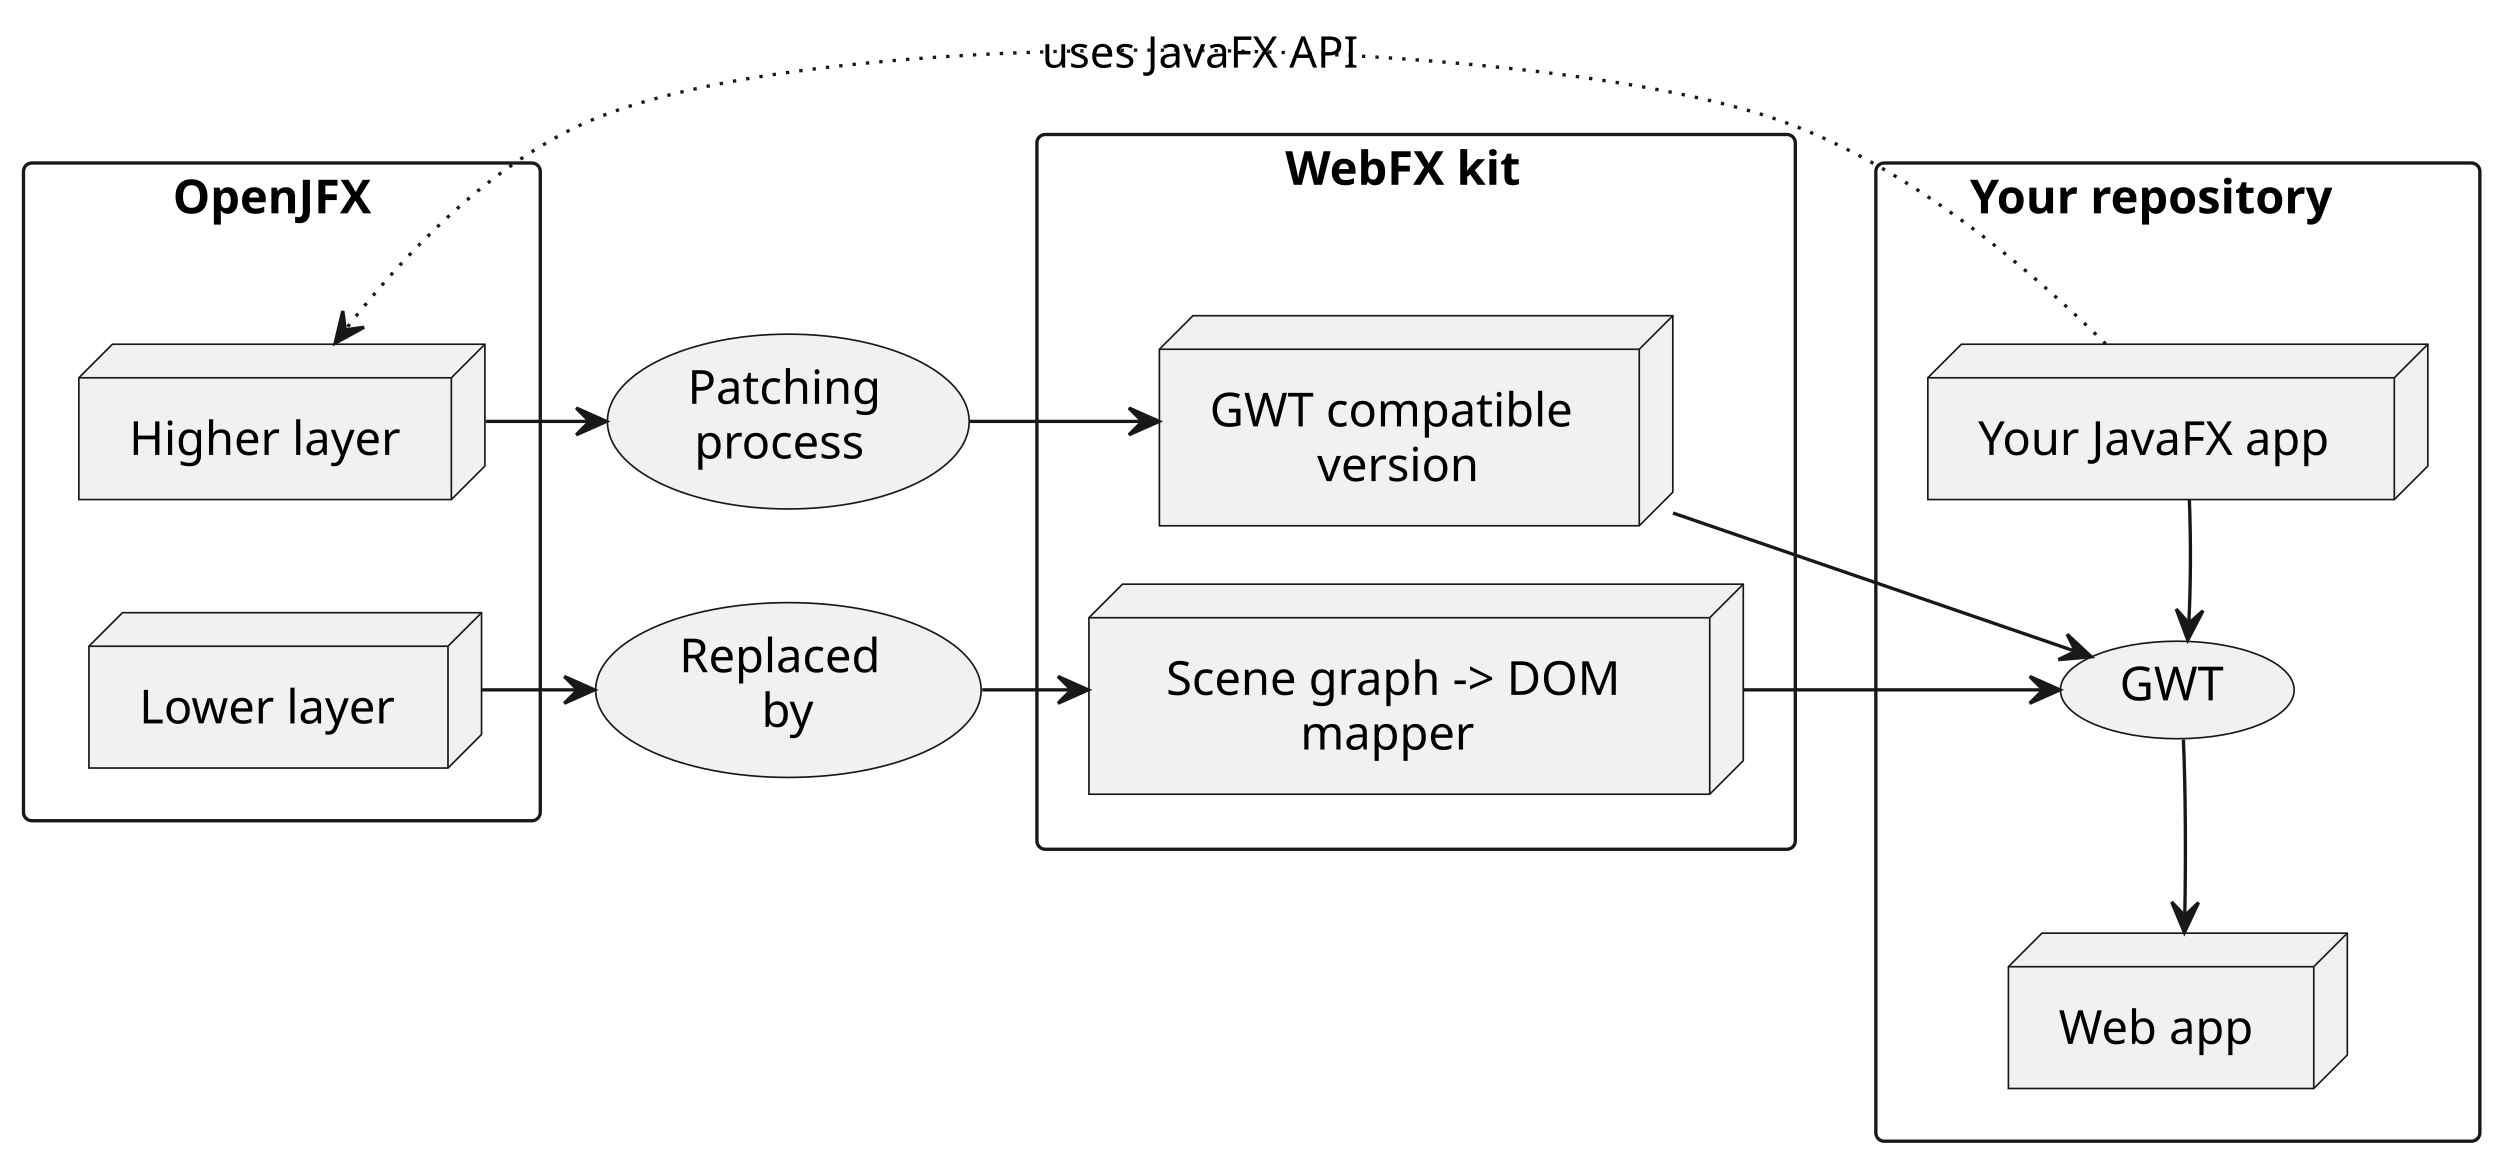
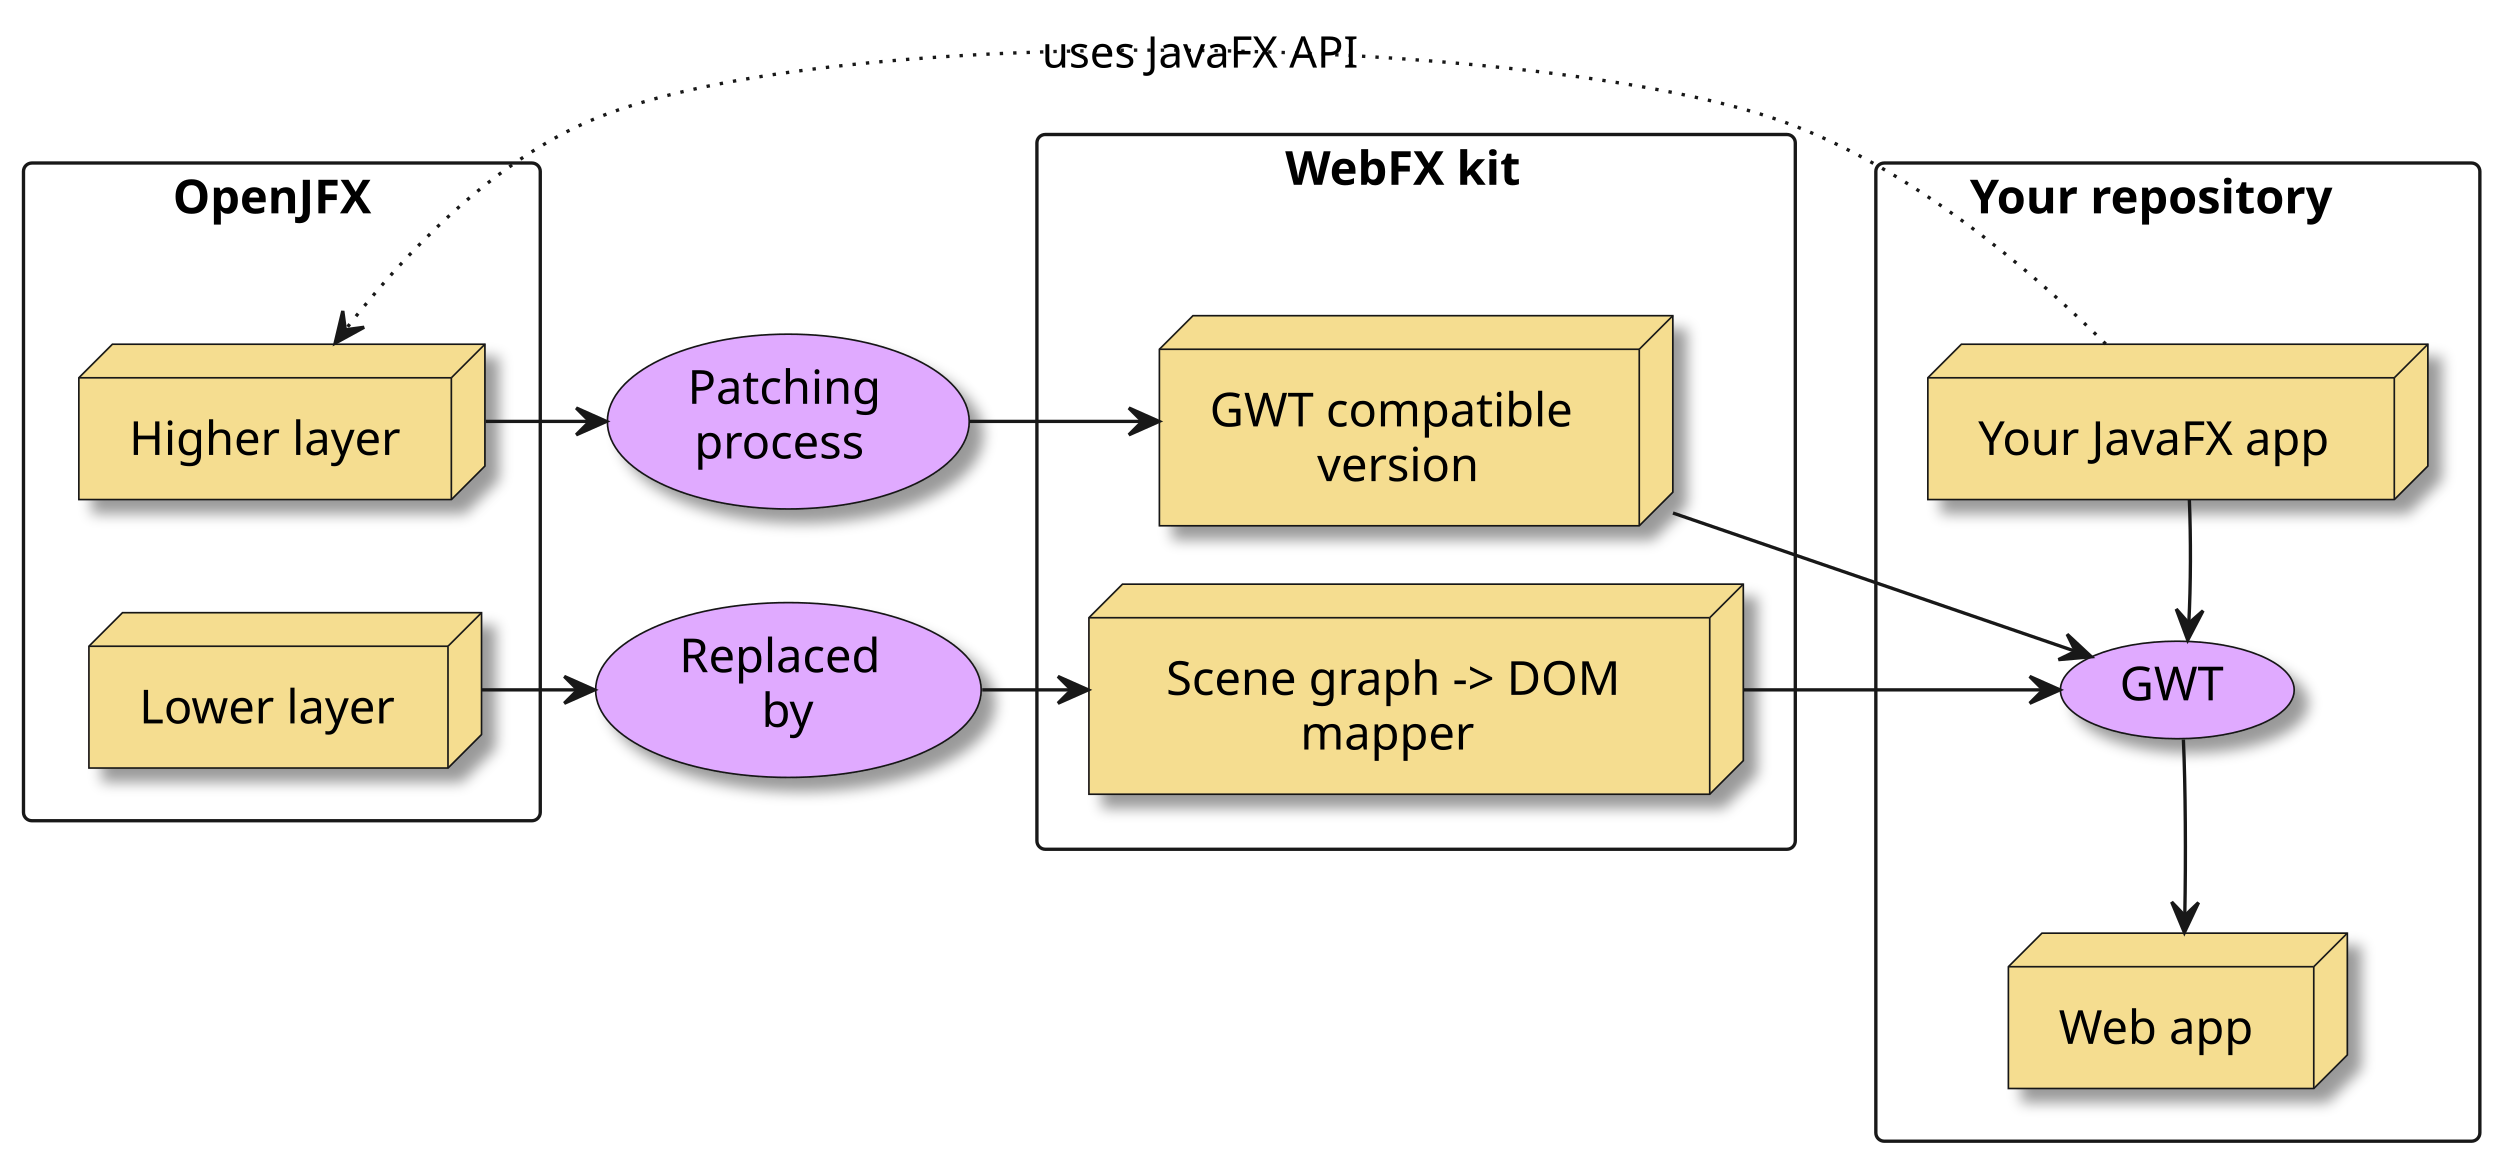
<svg xmlns="http://www.w3.org/2000/svg" contentStyleType="text/css" height="346px" preserveAspectRatio="none" style="width:745px;height:346px;background:#FFFFFF;" version="1.1" viewBox="0 0 745 346" width="745px" zoomAndPan="magnify">
-   <defs />
+   <defs>
+     <filter height="300%" id="f1c3ubtad4fgv" width="300%" x="-1" y="-1">
+       <feGaussianBlur result="blurOut" stdDeviation="2.0" />
+       <feColorMatrix in="blurOut" result="blurOut2" type="matrix" values="0 0 0 0 0 0 0 0 0 0 0 0 0 0 0 0 0 0 .4 0" />
+       <feOffset dx="4.0" dy="4.0" in="blurOut2" result="blurOut3" />
+       <feBlend in="SourceGraphic" in2="blurOut3" mode="normal" />
+     </filter>
+   </defs>
  <g>
    <g id="cluster_OpenJFX">
      <rect height="196" rx="2.5" ry="2.5" style="stroke:#181818;stroke-width:1.0;fill:none;" width="154" x="7" y="48.58" />
      <text fill="#000000" font-family="sans-serif" font-size="14" font-weight="bold" lengthAdjust="spacing" textLength="65" x="51.5" y="63.575">OpenJFX</text>
    </g>
    <g id="cluster_WebFX kit">
      <rect height="213" rx="2.5" ry="2.5" style="stroke:#181818;stroke-width:1.0;fill:none;" width="226" x="309" y="40.08" />
      <text fill="#000000" font-family="sans-serif" font-size="14" font-weight="bold" lengthAdjust="spacing" textLength="78" x="383" y="55.075">WebFX kit</text>
    </g>
    <g id="cluster_Your repository">
      <rect height="291.5" rx="2.5" ry="2.5" style="stroke:#181818;stroke-width:1.0;fill:none;" width="180" x="559" y="48.58" />
      <text fill="#000000" font-family="sans-serif" font-size="14" font-weight="bold" lengthAdjust="spacing" textLength="124" x="587" y="63.575">Your repository</text>
    </g>
    <g id="elem_o1">
-       <polygon fill="#F1F1F1" points="23.5,112.58,33.5,102.58,144.5,102.58,144.5,138.877,134.5,148.877,23.5,148.877,23.5,112.58" style="stroke:#181818;stroke-width:0.5;" />
+       <polygon fill="#F5DD90" filter="url(#f1c3ubtad4fgv)" points="23.5,112.58,33.5,102.58,144.5,102.58,144.5,138.877,134.5,148.877,23.5,148.877,23.5,112.58" style="stroke:#181818;stroke-width:0.5;" />
      <line style="stroke:#181818;stroke-width:0.5;" x1="134.5" x2="144.5" y1="112.58" y2="102.58" />
      <line style="stroke:#181818;stroke-width:0.5;" x1="23.5" x2="134.5" y1="112.58" y2="112.58" />
      <line style="stroke:#181818;stroke-width:0.5;" x1="134.5" x2="134.5" y1="112.58" y2="148.877" />
      <text fill="#000000" font-family="sans-serif" font-size="14" lengthAdjust="spacing" textLength="81" x="38.5" y="135.575">Higher layer</text>
    </g>
    <g id="elem_o2">
-       <polygon fill="#F1F1F1" points="26.5,192.58,36.5,182.58,143.5,182.58,143.5,218.877,133.5,228.877,26.5,228.877,26.5,192.58" style="stroke:#181818;stroke-width:0.5;" />
+       <polygon fill="#F5DD90" filter="url(#f1c3ubtad4fgv)" points="26.5,192.58,36.5,182.58,143.5,182.58,143.5,218.877,133.5,228.877,26.5,228.877,26.5,192.58" style="stroke:#181818;stroke-width:0.5;" />
      <line style="stroke:#181818;stroke-width:0.5;" x1="133.5" x2="143.5" y1="192.58" y2="182.58" />
      <line style="stroke:#181818;stroke-width:0.5;" x1="26.5" x2="133.5" y1="192.58" y2="192.58" />
      <line style="stroke:#181818;stroke-width:0.5;" x1="133.5" x2="133.5" y1="192.58" y2="228.877" />
      <text fill="#000000" font-family="sans-serif" font-size="14" lengthAdjust="spacing" textLength="77" x="41.5" y="215.575">Lower layer</text>
    </g>
    <g id="elem_w1">
-       <polygon fill="#F1F1F1" points="345.5,104.08,355.5,94.08,498.5,94.08,498.5,146.674,488.5,156.674,345.5,156.674,345.5,104.08" style="stroke:#181818;stroke-width:0.5;" />
+       <polygon fill="#F5DD90" filter="url(#f1c3ubtad4fgv)" points="345.5,104.08,355.5,94.08,498.5,94.08,498.5,146.674,488.5,156.674,345.5,156.674,345.5,104.08" style="stroke:#181818;stroke-width:0.5;" />
      <line style="stroke:#181818;stroke-width:0.5;" x1="488.5" x2="498.5" y1="104.08" y2="94.08" />
      <line style="stroke:#181818;stroke-width:0.5;" x1="345.5" x2="488.5" y1="104.08" y2="104.08" />
      <line style="stroke:#181818;stroke-width:0.5;" x1="488.5" x2="488.5" y1="104.08" y2="156.674" />
      <text fill="#000000" font-family="sans-serif" font-size="14" lengthAdjust="spacing" textLength="113" x="360.5" y="127.075">GWT compatible</text>
      <text fill="#000000" font-family="sans-serif" font-size="14" lengthAdjust="spacing" textLength="50" x="392.5" y="143.372">version</text>
    </g>
    <g id="elem_w2">
-       <polygon fill="#F1F1F1" points="324.5,184.08,334.5,174.08,519.5,174.08,519.5,226.674,509.5,236.674,324.5,236.674,324.5,184.08" style="stroke:#181818;stroke-width:0.5;" />
+       <polygon fill="#F5DD90" filter="url(#f1c3ubtad4fgv)" points="324.5,184.08,334.5,174.08,519.5,174.08,519.5,226.674,509.5,236.674,324.5,236.674,324.5,184.08" style="stroke:#181818;stroke-width:0.5;" />
      <line style="stroke:#181818;stroke-width:0.5;" x1="509.5" x2="519.5" y1="184.08" y2="174.08" />
      <line style="stroke:#181818;stroke-width:0.5;" x1="324.5" x2="509.5" y1="184.08" y2="184.08" />
      <line style="stroke:#181818;stroke-width:0.5;" x1="509.5" x2="509.5" y1="184.08" y2="236.674" />
      <text fill="#000000" font-family="sans-serif" font-size="14" lengthAdjust="spacing" textLength="147" x="347.5" y="207.075">Scene graph -&gt; DOM</text>
      <text fill="#000000" font-family="sans-serif" font-size="14" lengthAdjust="spacing" textLength="53" x="387.5" y="223.372">mapper</text>
    </g>
    <g id="elem_app">
-       <polygon fill="#F1F1F1" points="574.5,112.58,584.5,102.58,723.5,102.58,723.5,138.877,713.5,148.877,574.5,148.877,574.5,112.58" style="stroke:#181818;stroke-width:0.5;" />
+       <polygon fill="#F5DD90" filter="url(#f1c3ubtad4fgv)" points="574.5,112.58,584.5,102.58,723.5,102.58,723.5,138.877,713.5,148.877,574.5,148.877,574.5,112.58" style="stroke:#181818;stroke-width:0.5;" />
      <line style="stroke:#181818;stroke-width:0.5;" x1="713.5" x2="723.5" y1="112.58" y2="102.58" />
      <line style="stroke:#181818;stroke-width:0.5;" x1="574.5" x2="713.5" y1="112.58" y2="112.58" />
      <line style="stroke:#181818;stroke-width:0.5;" x1="713.5" x2="713.5" y1="112.58" y2="148.877" />
      <text fill="#000000" font-family="sans-serif" font-size="14" lengthAdjust="spacing" textLength="109" x="589.5" y="135.575">Your JavaFX app</text>
    </g>
    <g id="elem_gwt">
-       <ellipse cx="648.834" cy="205.609" fill="#F1F1F1" rx="34.834" ry="14.529" style="stroke:#181818;stroke-width:0.5;" />
+       <ellipse cx="648.834" cy="205.609" fill="#E0AAFF" filter="url(#f1c3ubtad4fgv)" rx="34.834" ry="14.529" style="stroke:#181818;stroke-width:0.5;" />
      <text fill="#000000" font-family="sans-serif" font-size="14" lengthAdjust="spacing" textLength="33" x="631.667" y="208.697">GWT</text>
    </g>
    <g id="elem_wa">
-       <polygon fill="#F1F1F1" points="598.5,288.08,608.5,278.08,699.5,278.08,699.5,314.377,689.5,324.377,598.5,324.377,598.5,288.08" style="stroke:#181818;stroke-width:0.5;" />
+       <polygon fill="#F5DD90" filter="url(#f1c3ubtad4fgv)" points="598.5,288.08,608.5,278.08,699.5,278.08,699.5,314.377,689.5,324.377,598.5,324.377,598.5,288.08" style="stroke:#181818;stroke-width:0.5;" />
      <line style="stroke:#181818;stroke-width:0.5;" x1="689.5" x2="699.5" y1="288.08" y2="278.08" />
      <line style="stroke:#181818;stroke-width:0.5;" x1="598.5" x2="689.5" y1="288.08" y2="288.08" />
      <line style="stroke:#181818;stroke-width:0.5;" x1="689.5" x2="689.5" y1="288.08" y2="324.377" />
      <text fill="#000000" font-family="sans-serif" font-size="14" lengthAdjust="spacing" textLength="61" x="613.5" y="311.075">Web app</text>
    </g>
    <g id="elem_pp">
-       <ellipse cx="234.912" cy="125.627" fill="#F1F1F1" rx="53.912" ry="26.047" style="stroke:#181818;stroke-width:0.5;" />
+       <ellipse cx="234.912" cy="125.627" fill="#E0AAFF" filter="url(#f1c3ubtad4fgv)" rx="53.912" ry="26.047" style="stroke:#181818;stroke-width:0.5;" />
      <text fill="#000000" font-family="sans-serif" font-size="14" lengthAdjust="spacing" textLength="60" x="204.912" y="120.326">Patching</text>
      <text fill="#000000" font-family="sans-serif" font-size="14" lengthAdjust="spacing" textLength="56" x="206.912" y="136.622">process</text>
    </g>
    <g id="elem_rb">
-       <ellipse cx="234.947" cy="205.627" fill="#F1F1F1" rx="57.447" ry="26.047" style="stroke:#181818;stroke-width:0.5;" />
+       <ellipse cx="234.947" cy="205.627" fill="#E0AAFF" filter="url(#f1c3ubtad4fgv)" rx="57.447" ry="26.047" style="stroke:#181818;stroke-width:0.5;" />
      <text fill="#000000" font-family="sans-serif" font-size="14" lengthAdjust="spacing" textLength="65" x="202.447" y="200.326">Replaced</text>
      <text fill="#000000" font-family="sans-serif" font-size="14" lengthAdjust="spacing" textLength="16" x="226.947" y="216.622">by</text>
    </g>
    <g id="link_o1_pp">
      <path d="M144.75,125.58 C155.05,125.58 165.35,125.58 175.65,125.58 " fill="none" id="o1-to-pp" style="stroke:#181818;stroke-width:1.0;" />
      <polygon fill="#181818" points="180.71,125.58,171.71,121.58,175.71,125.58,171.71,129.58,180.71,125.58" style="stroke:#181818;stroke-width:1.0;" />
    </g>
    <g id="link_pp_w1">
      <path d="M289.05,125.58 C306.08,125.58 323.1,125.58 340.12,125.58 " fill="none" id="pp-to-w1" style="stroke:#181818;stroke-width:1.0;" />
      <polygon fill="#181818" points="345.4,125.58,336.4,121.58,340.4,125.58,336.4,129.58,345.4,125.58" style="stroke:#181818;stroke-width:1.0;" />
    </g>
    <g id="link_o2_rb">
      <path d="M143.59,205.58 C153.03,205.58 162.47,205.58 171.91,205.58 " fill="none" id="o2-to-rb" style="stroke:#181818;stroke-width:1.0;" />
      <polygon fill="#181818" points="177.16,205.58,168.16,201.58,172.16,205.58,168.16,209.58,177.16,205.58" style="stroke:#181818;stroke-width:1.0;" />
    </g>
    <g id="link_rb_w2">
      <path d="M292.71,205.58 C301.42,205.58 310.13,205.58 318.85,205.58 " fill="none" id="rb-to-w2" style="stroke:#181818;stroke-width:1.0;" />
      <polygon fill="#181818" points="324.27,205.58,315.27,201.58,319.27,205.58,315.27,209.58,324.27,205.58" style="stroke:#181818;stroke-width:1.0;" />
    </g>
    <g id="link_app_o1">
      <path d="M627.52,102.53 C605.14,80.37 567.83,48.33 528,35.08 C454.2,10.53 250.14,6 178,35.08 C146.68,47.71 119.96,76.31 103.11,98.01 " fill="none" id="app-to-o1" style="stroke:#181818;stroke-width:1.0;stroke-dasharray:1.0,3.0;" />
      <polygon fill="#181818" points="99.87,102.25,108.511,97.524,102.904,98.276,102.152,92.669,99.87,102.25" style="stroke:#181818;stroke-width:1.0;" />
      <text fill="#000000" font-family="sans-serif" font-size="13" lengthAdjust="spacing" textLength="99" x="310.5" y="20.147">uses JavaFX API</text>
    </g>
    <g id="link_app_gwt">
      <path d="M652.42,148.72 C652.9,160.33 652.86,174.42 652.27,185.53 " fill="none" id="app-to-gwt" style="stroke:#181818;stroke-width:1.0;" />
      <polygon fill="#181818" points="651.95,190.73,656.507,181.999,652.264,185.74,648.523,181.497,651.95,190.73" style="stroke:#181818;stroke-width:1.0;" />
    </g>
    <g id="link_w1_gwt">
      <path d="M498.54,152.88 C539.59,166.98 587.88,183.58 618.46,194.09 " fill="none" id="w1-to-gwt" style="stroke:#181818;stroke-width:1.0;" />
      <polygon fill="#181818" points="623.22,195.72,616.013,189.007,618.492,194.092,613.408,196.571,623.22,195.72" style="stroke:#181818;stroke-width:1.0;" />
    </g>
    <g id="link_w2_gwt">
      <path d="M519.54,205.58 C549.26,205.58 578.98,205.58 608.7,205.58 " fill="none" id="w2-to-gwt" style="stroke:#181818;stroke-width:1.0;" />
      <polygon fill="#181818" points="613.85,205.58,604.85,201.58,608.85,205.58,604.85,209.58,613.85,205.58" style="stroke:#181818;stroke-width:1.0;" />
    </g>
    <g id="link_gwt_wa">
      <path d="M650.65,220.38 C651.27,234.09 651.41,255.52 651.07,272.7 " fill="none" id="gwt-to-wa" style="stroke:#181818;stroke-width:1.0;" />
      <polygon fill="#181818" points="650.95,277.88,655.155,268.974,651.065,272.881,647.157,268.791,650.95,277.88" style="stroke:#181818;stroke-width:1.0;" />
    </g>
  </g>
</svg>
